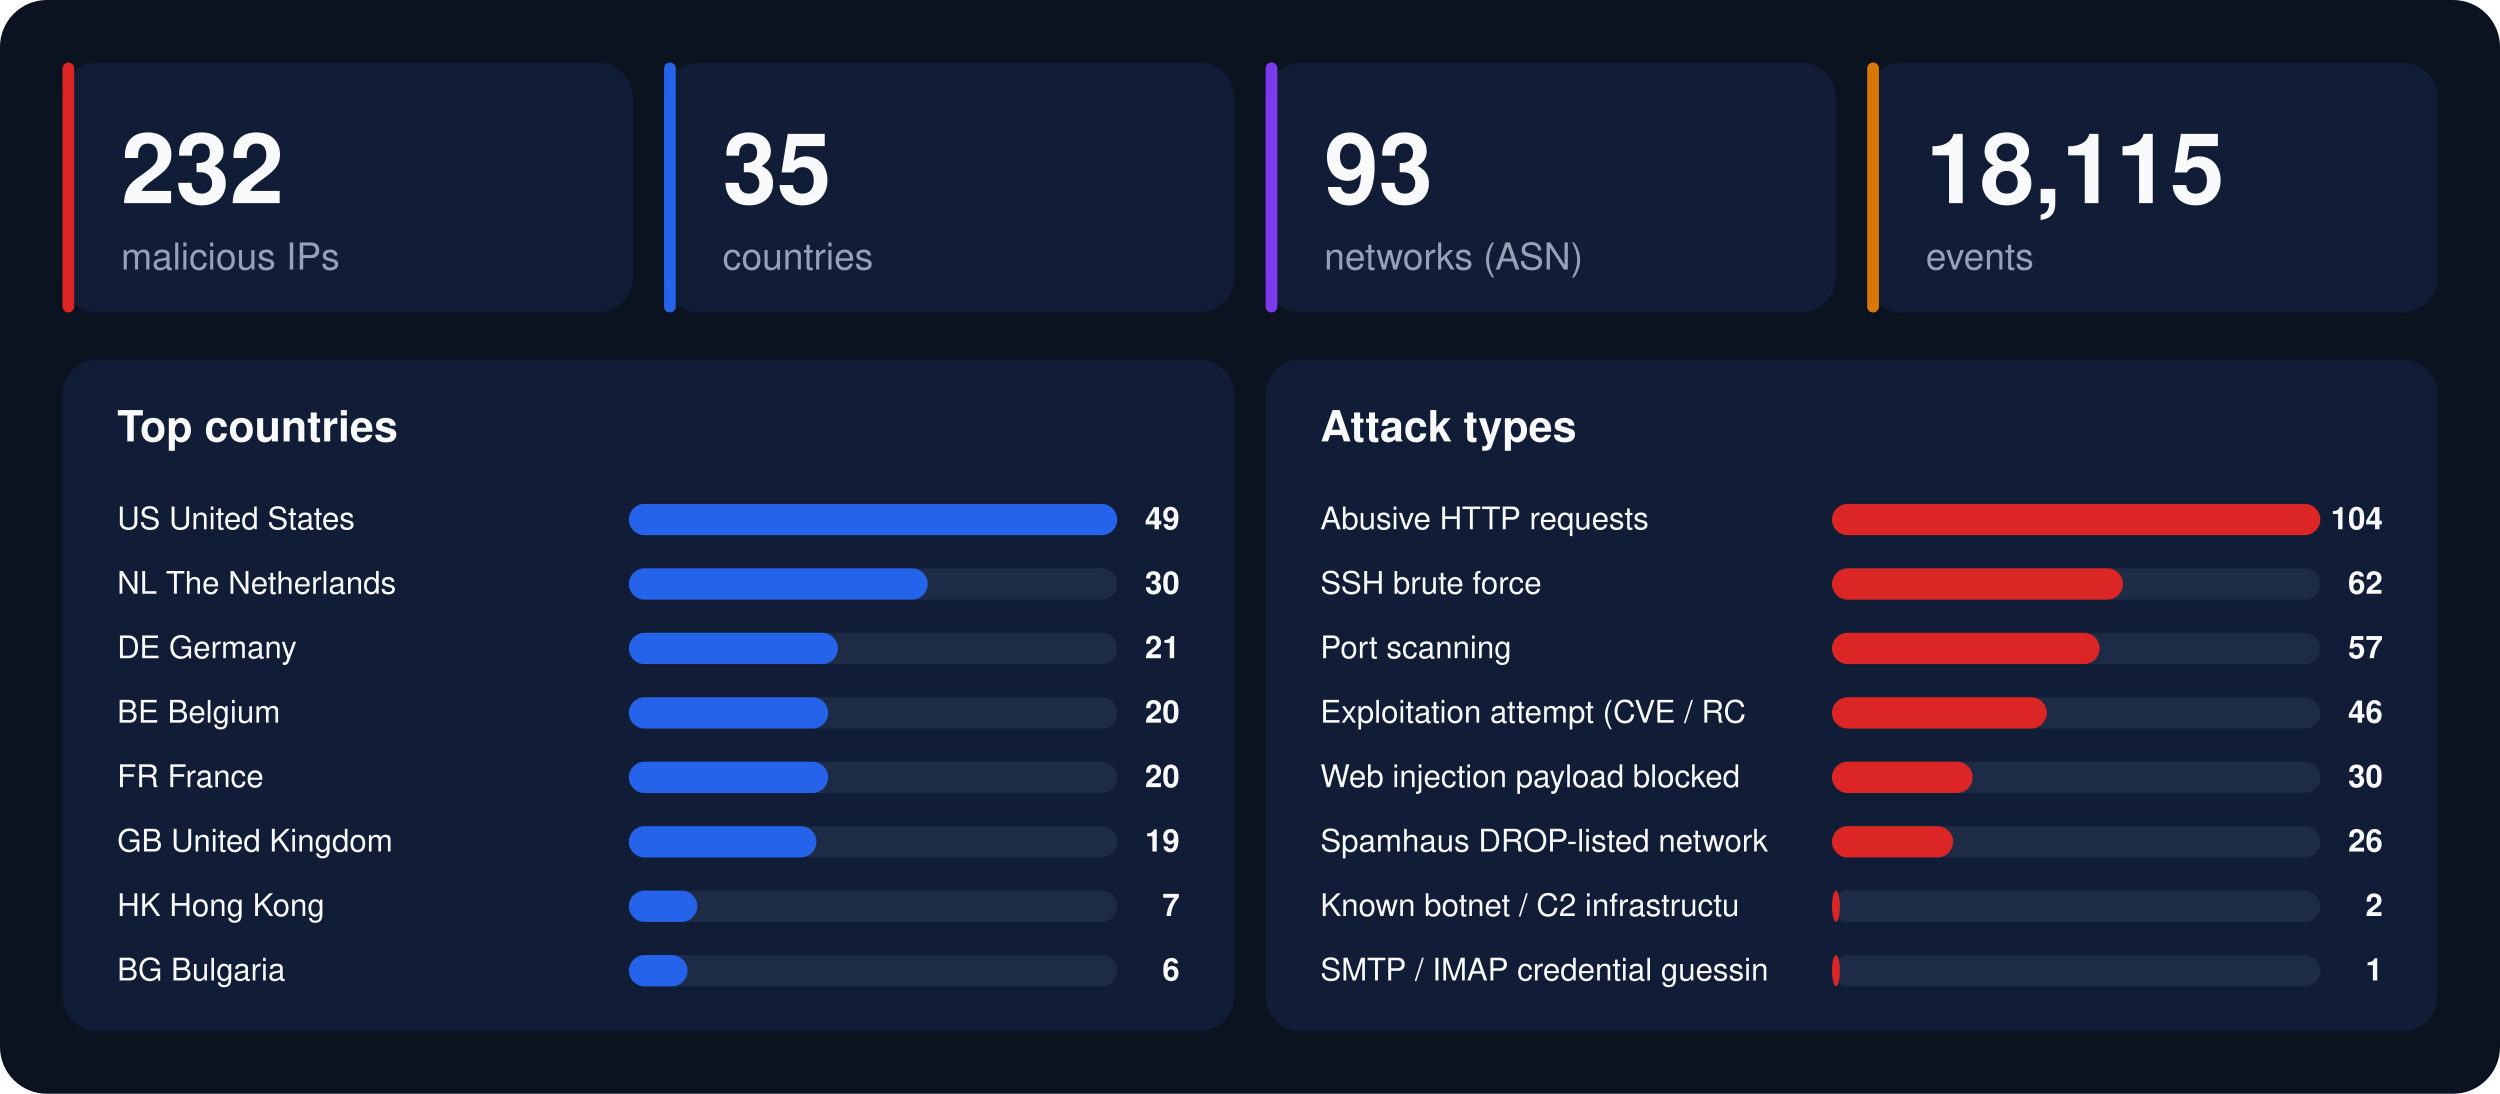
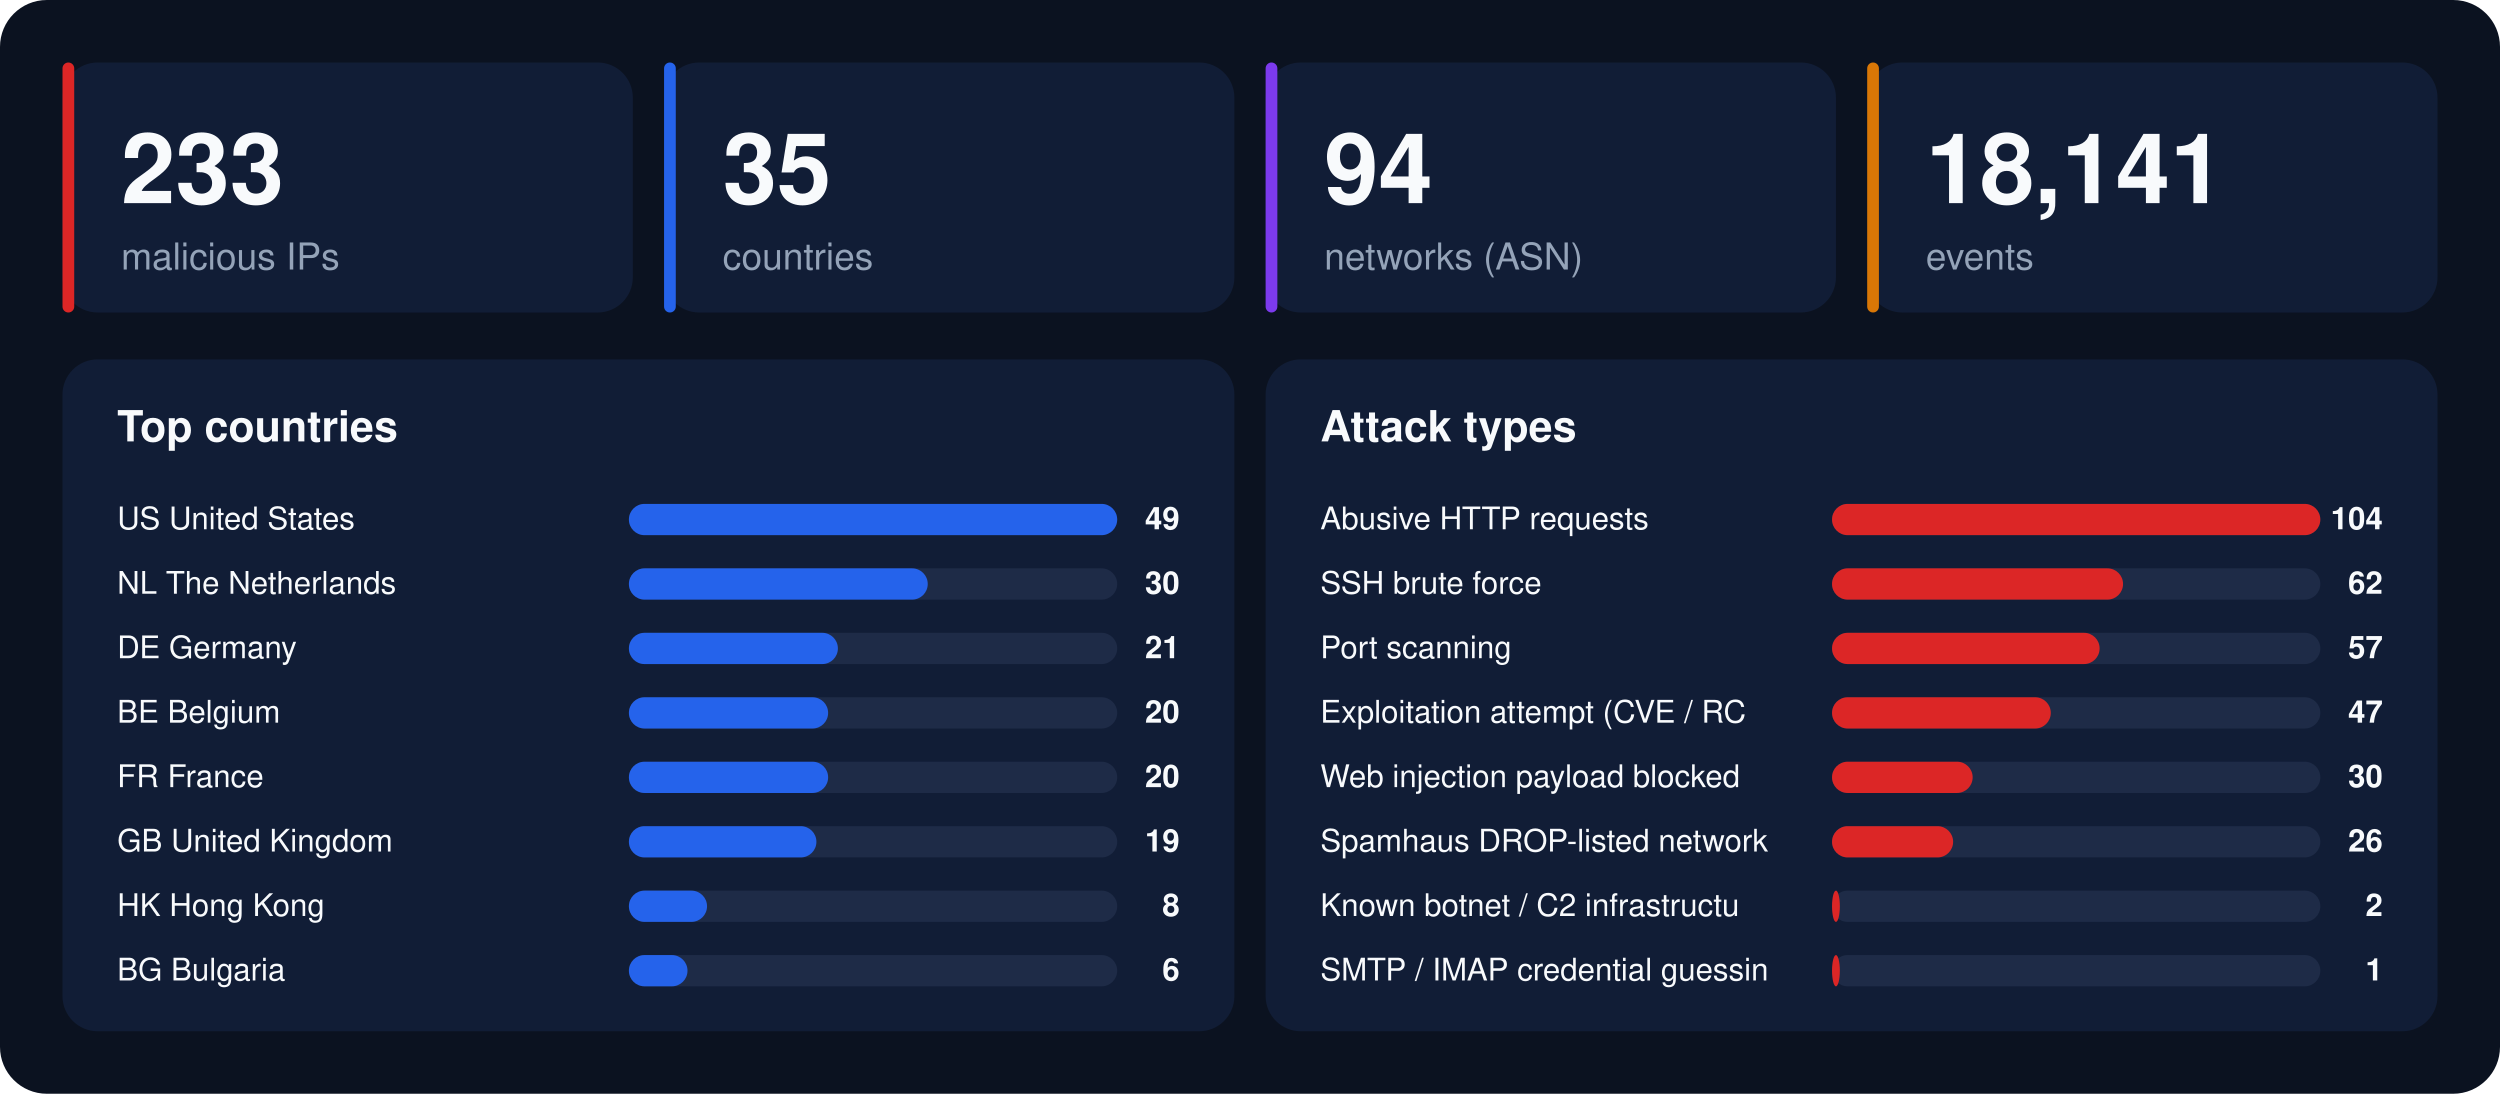
<svg xmlns="http://www.w3.org/2000/svg" width="1280" height="560" viewBox="0 0 1280 560" font-family="-apple-system,BlinkMacSystemFont,'Segoe UI',Helvetica,Arial,sans-serif">
  <rect width="1280" height="560" rx="24" fill="#0b1220" />
  <rect x="32" y="32" width="292" height="128" rx="18" fill="#111d36" />
  <rect x="32" y="32" width="6" height="128" rx="3" fill="#dc2626" />
-   <text x="62" y="104" font-size="50" font-weight="800" fill="#f8fafc">232</text>
+   <text x="62" y="104" font-size="50" font-weight="800" fill="#f8fafc">233</text>
  <text x="62" y="138" font-size="19" fill="#94a3b8">malicious IPs</text>
  <rect x="340" y="32" width="292" height="128" rx="18" fill="#111d36" />
  <rect x="340" y="32" width="6" height="128" rx="3" fill="#2563eb" />
  <text x="370" y="104" font-size="50" font-weight="800" fill="#f8fafc">35</text>
  <text x="370" y="138" font-size="19" fill="#94a3b8">countries</text>
  <rect x="648" y="32" width="292" height="128" rx="18" fill="#111d36" />
  <rect x="648" y="32" width="6" height="128" rx="3" fill="#7c3aed" />
-   <text x="678" y="104" font-size="50" font-weight="800" fill="#f8fafc">93</text>
+   <text x="678" y="104" font-size="50" font-weight="800" fill="#f8fafc">94</text>
  <text x="678" y="138" font-size="19" fill="#94a3b8">networks (ASN)</text>
  <rect x="956" y="32" width="292" height="128" rx="18" fill="#111d36" />
  <rect x="956" y="32" width="6" height="128" rx="3" fill="#d97706" />
-   <text x="986" y="104" font-size="50" font-weight="800" fill="#f8fafc">18,115</text>
+   <text x="986" y="104" font-size="50" font-weight="800" fill="#f8fafc">18,141</text>
  <text x="986" y="138" font-size="19" fill="#94a3b8">events</text>
  <rect x="32" y="184" width="600" height="344" rx="18" fill="#111d36" />
  <text x="60" y="226" font-size="22" font-weight="700" fill="#f8fafc">Top countries</text>
  <text x="60" y="271" font-size="16" fill="#f8fafc">US  United States</text>
  <rect x="322" y="258" width="250" height="16" rx="8" fill="#1e2b47" />
  <rect x="322" y="258" width="250" height="16" rx="8" fill="#2563eb" />
  <text x="604" y="271" font-size="16" font-weight="700" text-anchor="end" fill="#f8fafc">49</text>
  <text x="60" y="304" font-size="16" fill="#f8fafc">NL  The Netherlands</text>
  <rect x="322" y="291" width="250" height="16" rx="8" fill="#1e2b47" />
  <rect x="322" y="291" width="153" height="16" rx="8" fill="#2563eb" />
  <text x="604" y="304" font-size="16" font-weight="700" text-anchor="end" fill="#f8fafc">30</text>
  <text x="60" y="337" font-size="16" fill="#f8fafc">DE  Germany</text>
  <rect x="322" y="324" width="250" height="16" rx="8" fill="#1e2b47" />
  <rect x="322" y="324" width="107" height="16" rx="8" fill="#2563eb" />
  <text x="604" y="337" font-size="16" font-weight="700" text-anchor="end" fill="#f8fafc">21</text>
  <text x="60" y="370" font-size="16" fill="#f8fafc">BE  Belgium</text>
  <rect x="322" y="357" width="250" height="16" rx="8" fill="#1e2b47" />
  <rect x="322" y="357" width="102" height="16" rx="8" fill="#2563eb" />
  <text x="604" y="370" font-size="16" font-weight="700" text-anchor="end" fill="#f8fafc">20</text>
  <text x="60" y="403" font-size="16" fill="#f8fafc">FR  France</text>
  <rect x="322" y="390" width="250" height="16" rx="8" fill="#1e2b47" />
  <rect x="322" y="390" width="102" height="16" rx="8" fill="#2563eb" />
  <text x="604" y="403" font-size="16" font-weight="700" text-anchor="end" fill="#f8fafc">20</text>
  <text x="60" y="436" font-size="16" fill="#f8fafc">GB  United Kingdom</text>
  <rect x="322" y="423" width="250" height="16" rx="8" fill="#1e2b47" />
  <rect x="322" y="423" width="96" height="16" rx="8" fill="#2563eb" />
  <text x="604" y="436" font-size="16" font-weight="700" text-anchor="end" fill="#f8fafc">19</text>
  <text x="60" y="469" font-size="16" fill="#f8fafc">HK  Hong Kong</text>
  <rect x="322" y="456" width="250" height="16" rx="8" fill="#1e2b47" />
-   <rect x="322" y="456" width="35" height="16" rx="8" fill="#2563eb" />
-   <text x="604" y="469" font-size="16" font-weight="700" text-anchor="end" fill="#f8fafc">7</text>
+   <rect x="322" y="456" width="40" height="16" rx="8" fill="#2563eb" />
+   <text x="604" y="469" font-size="16" font-weight="700" text-anchor="end" fill="#f8fafc">8</text>
  <text x="60" y="502" font-size="16" fill="#f8fafc">BG  Bulgaria</text>
  <rect x="322" y="489" width="250" height="16" rx="8" fill="#1e2b47" />
  <rect x="322" y="489" width="30" height="16" rx="8" fill="#2563eb" />
  <text x="604" y="502" font-size="16" font-weight="700" text-anchor="end" fill="#f8fafc">6</text>
  <rect x="648" y="184" width="600" height="344" rx="18" fill="#111d36" />
  <text x="676" y="226" font-size="22" font-weight="700" fill="#f8fafc">Attack types</text>
  <text x="676" y="271" font-size="16" fill="#f8fafc">Abusive HTTP requests</text>
  <rect x="938" y="258" width="250" height="16" rx="8" fill="#1e2b47" />
  <rect x="938" y="258" width="250" height="16" rx="8" fill="#dc2626" />
  <text x="1220" y="271" font-size="16" font-weight="700" text-anchor="end" fill="#f8fafc">104</text>
  <text x="676" y="304" font-size="16" fill="#f8fafc">SSH brute force</text>
  <rect x="938" y="291" width="250" height="16" rx="8" fill="#1e2b47" />
  <rect x="938" y="291" width="149" height="16" rx="8" fill="#dc2626" />
  <text x="1220" y="304" font-size="16" font-weight="700" text-anchor="end" fill="#f8fafc">62</text>
  <text x="676" y="337" font-size="16" fill="#f8fafc">Port scanning</text>
  <rect x="938" y="324" width="250" height="16" rx="8" fill="#1e2b47" />
  <rect x="938" y="324" width="137" height="16" rx="8" fill="#dc2626" />
  <text x="1220" y="337" font-size="16" font-weight="700" text-anchor="end" fill="#f8fafc">57</text>
  <text x="676" y="370" font-size="16" fill="#f8fafc">Exploitation attempt (CVE / RC</text>
  <rect x="938" y="357" width="250" height="16" rx="8" fill="#1e2b47" />
-   <rect x="938" y="357" width="110" height="16" rx="8" fill="#dc2626" />
-   <text x="1220" y="370" font-size="16" font-weight="700" text-anchor="end" fill="#f8fafc">46</text>
+   <rect x="938" y="357" width="112" height="16" rx="8" fill="#dc2626" />
+   <text x="1220" y="370" font-size="16" font-weight="700" text-anchor="end" fill="#f8fafc">47</text>
  <text x="676" y="403" font-size="16" fill="#f8fafc">Web injection payload blocked </text>
  <rect x="938" y="390" width="250" height="16" rx="8" fill="#1e2b47" />
  <rect x="938" y="390" width="72" height="16" rx="8" fill="#dc2626" />
  <text x="1220" y="403" font-size="16" font-weight="700" text-anchor="end" fill="#f8fafc">30</text>
  <text x="676" y="436" font-size="16" fill="#f8fafc">Spamhaus DROP-listed network</text>
  <rect x="938" y="423" width="250" height="16" rx="8" fill="#1e2b47" />
  <rect x="938" y="423" width="62" height="16" rx="8" fill="#dc2626" />
  <text x="1220" y="436" font-size="16" font-weight="700" text-anchor="end" fill="#f8fafc">26</text>
  <text x="676" y="469" font-size="16" fill="#f8fafc">Known botnet / C2 infrastructu</text>
  <rect x="938" y="456" width="250" height="16" rx="8" fill="#1e2b47" />
  <rect x="938" y="456" width="4" height="16" rx="8" fill="#dc2626" />
  <text x="1220" y="469" font-size="16" font-weight="700" text-anchor="end" fill="#f8fafc">2</text>
  <text x="676" y="502" font-size="16" fill="#f8fafc">SMTP / IMAP credential guessin</text>
  <rect x="938" y="489" width="250" height="16" rx="8" fill="#1e2b47" />
  <rect x="938" y="489" width="4" height="16" rx="8" fill="#dc2626" />
  <text x="1220" y="502" font-size="16" font-weight="700" text-anchor="end" fill="#f8fafc">1</text>
</svg>
